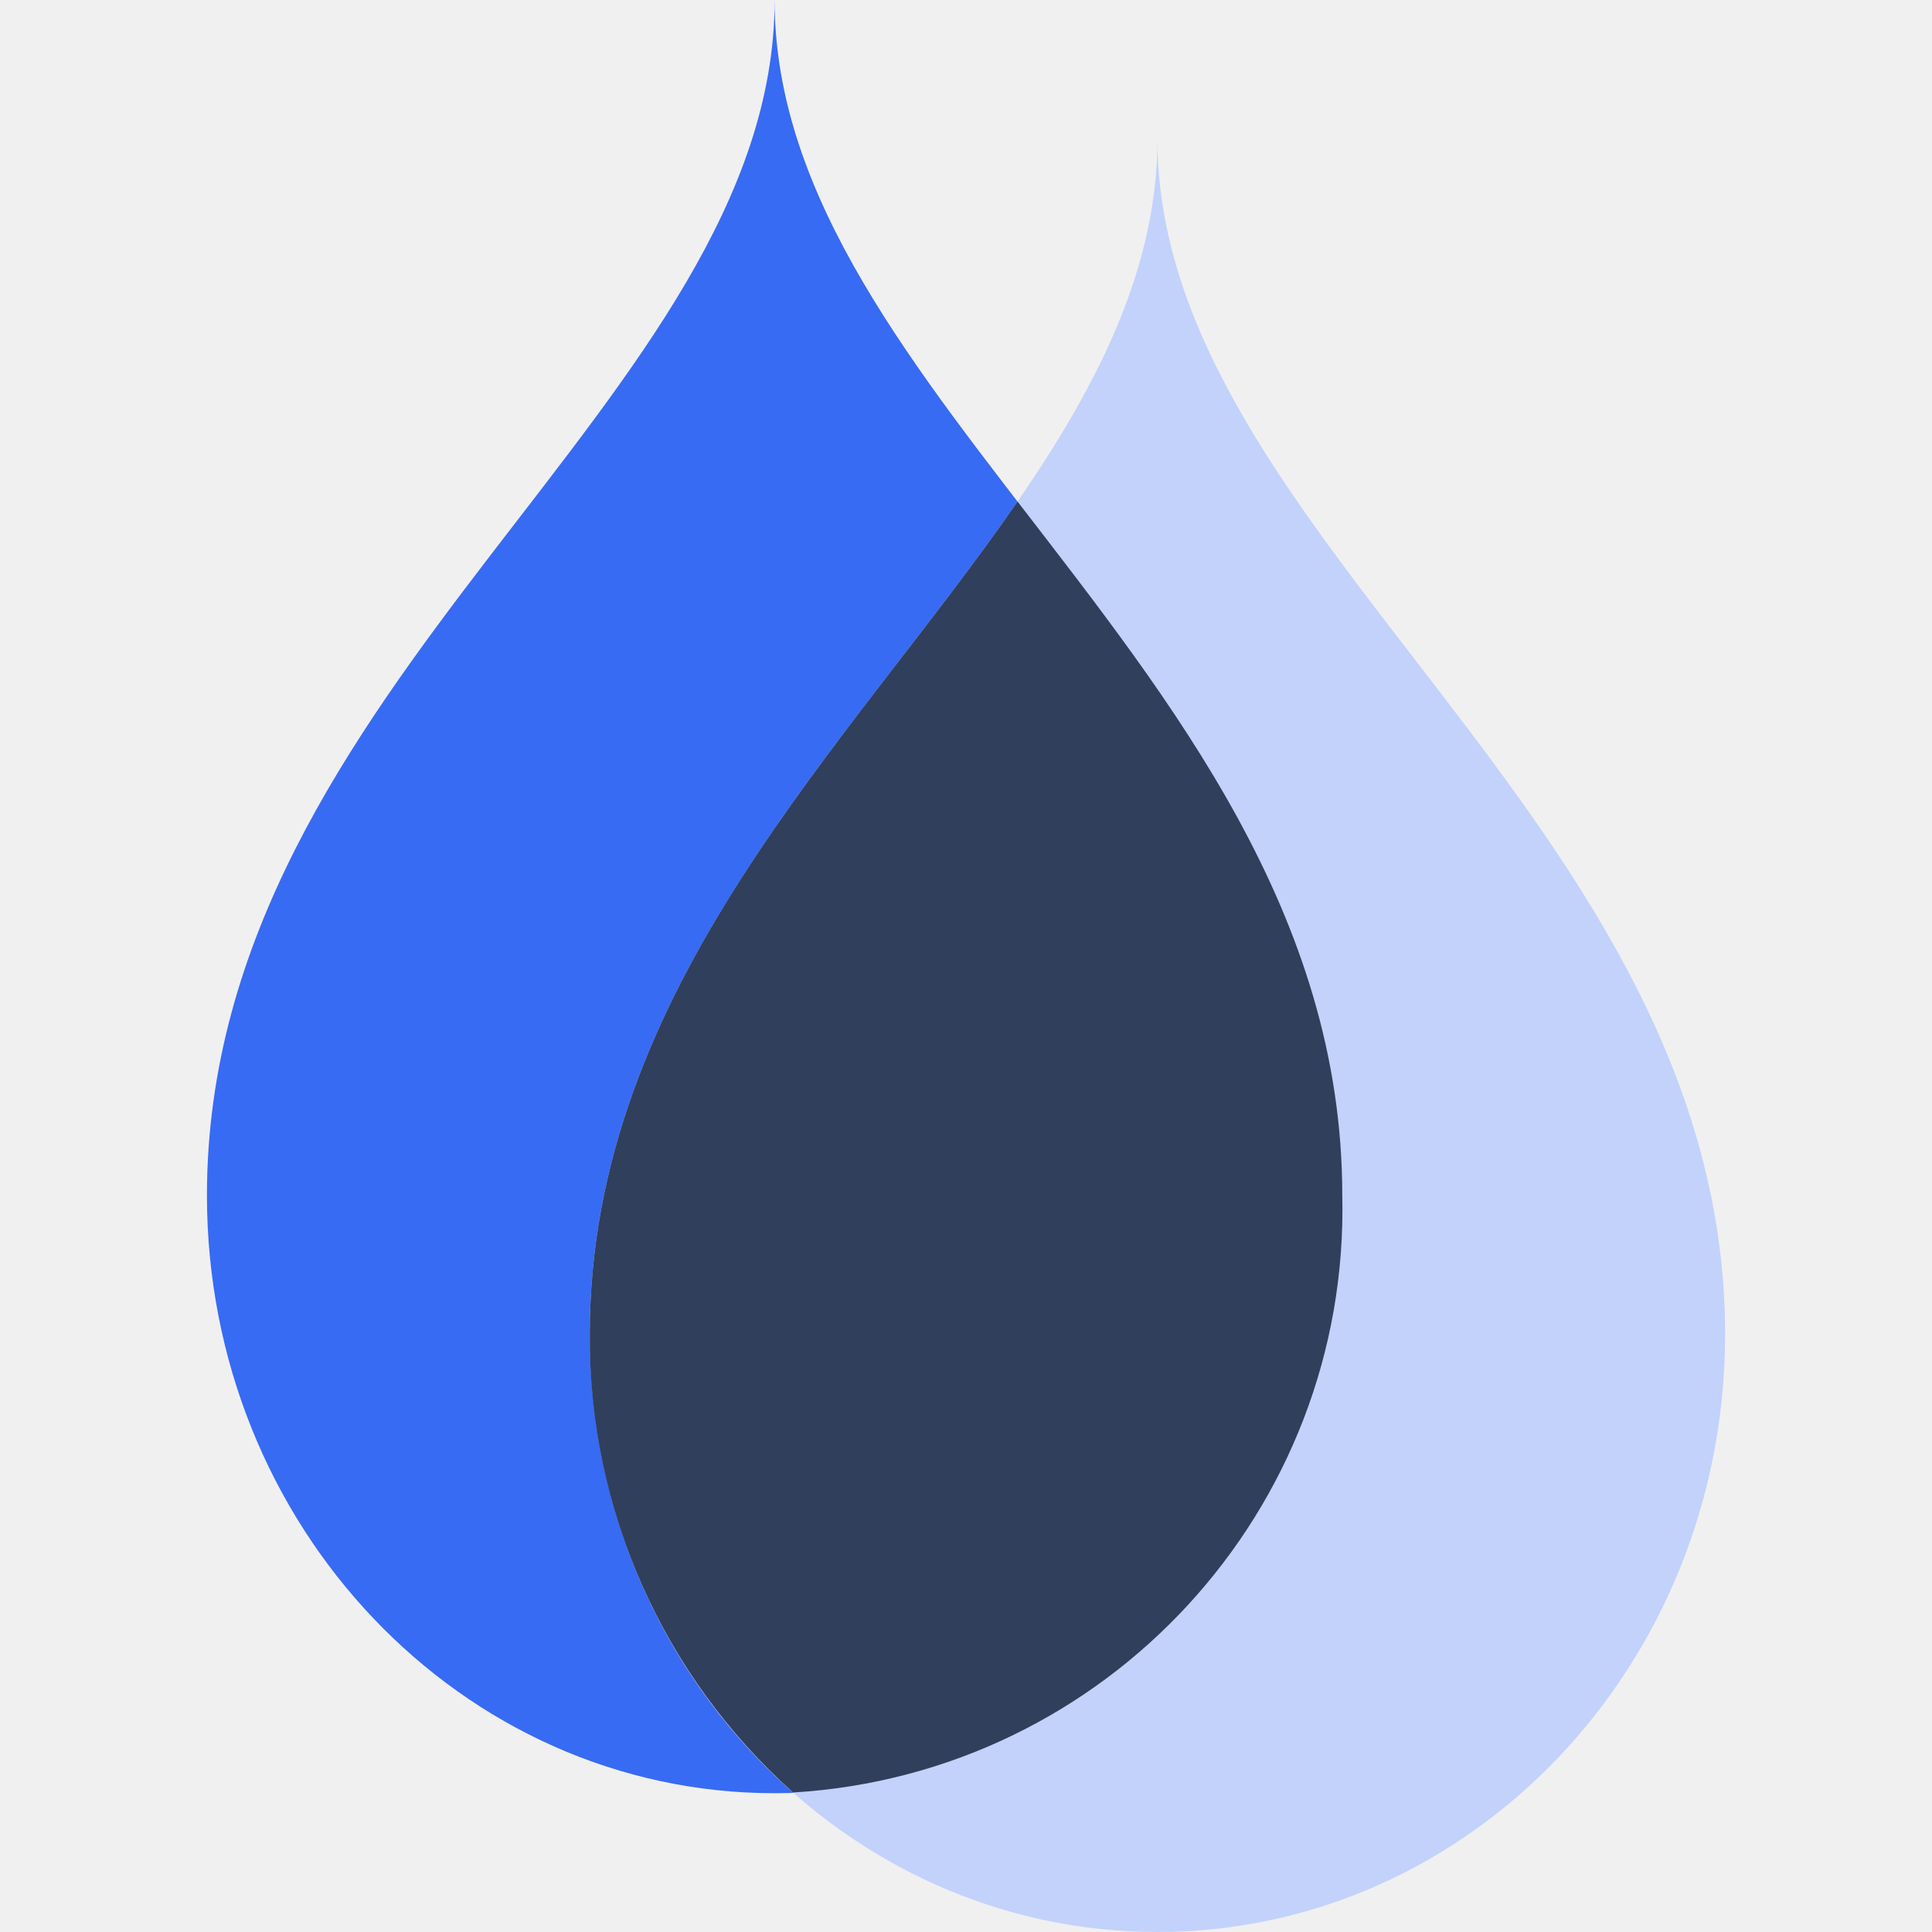
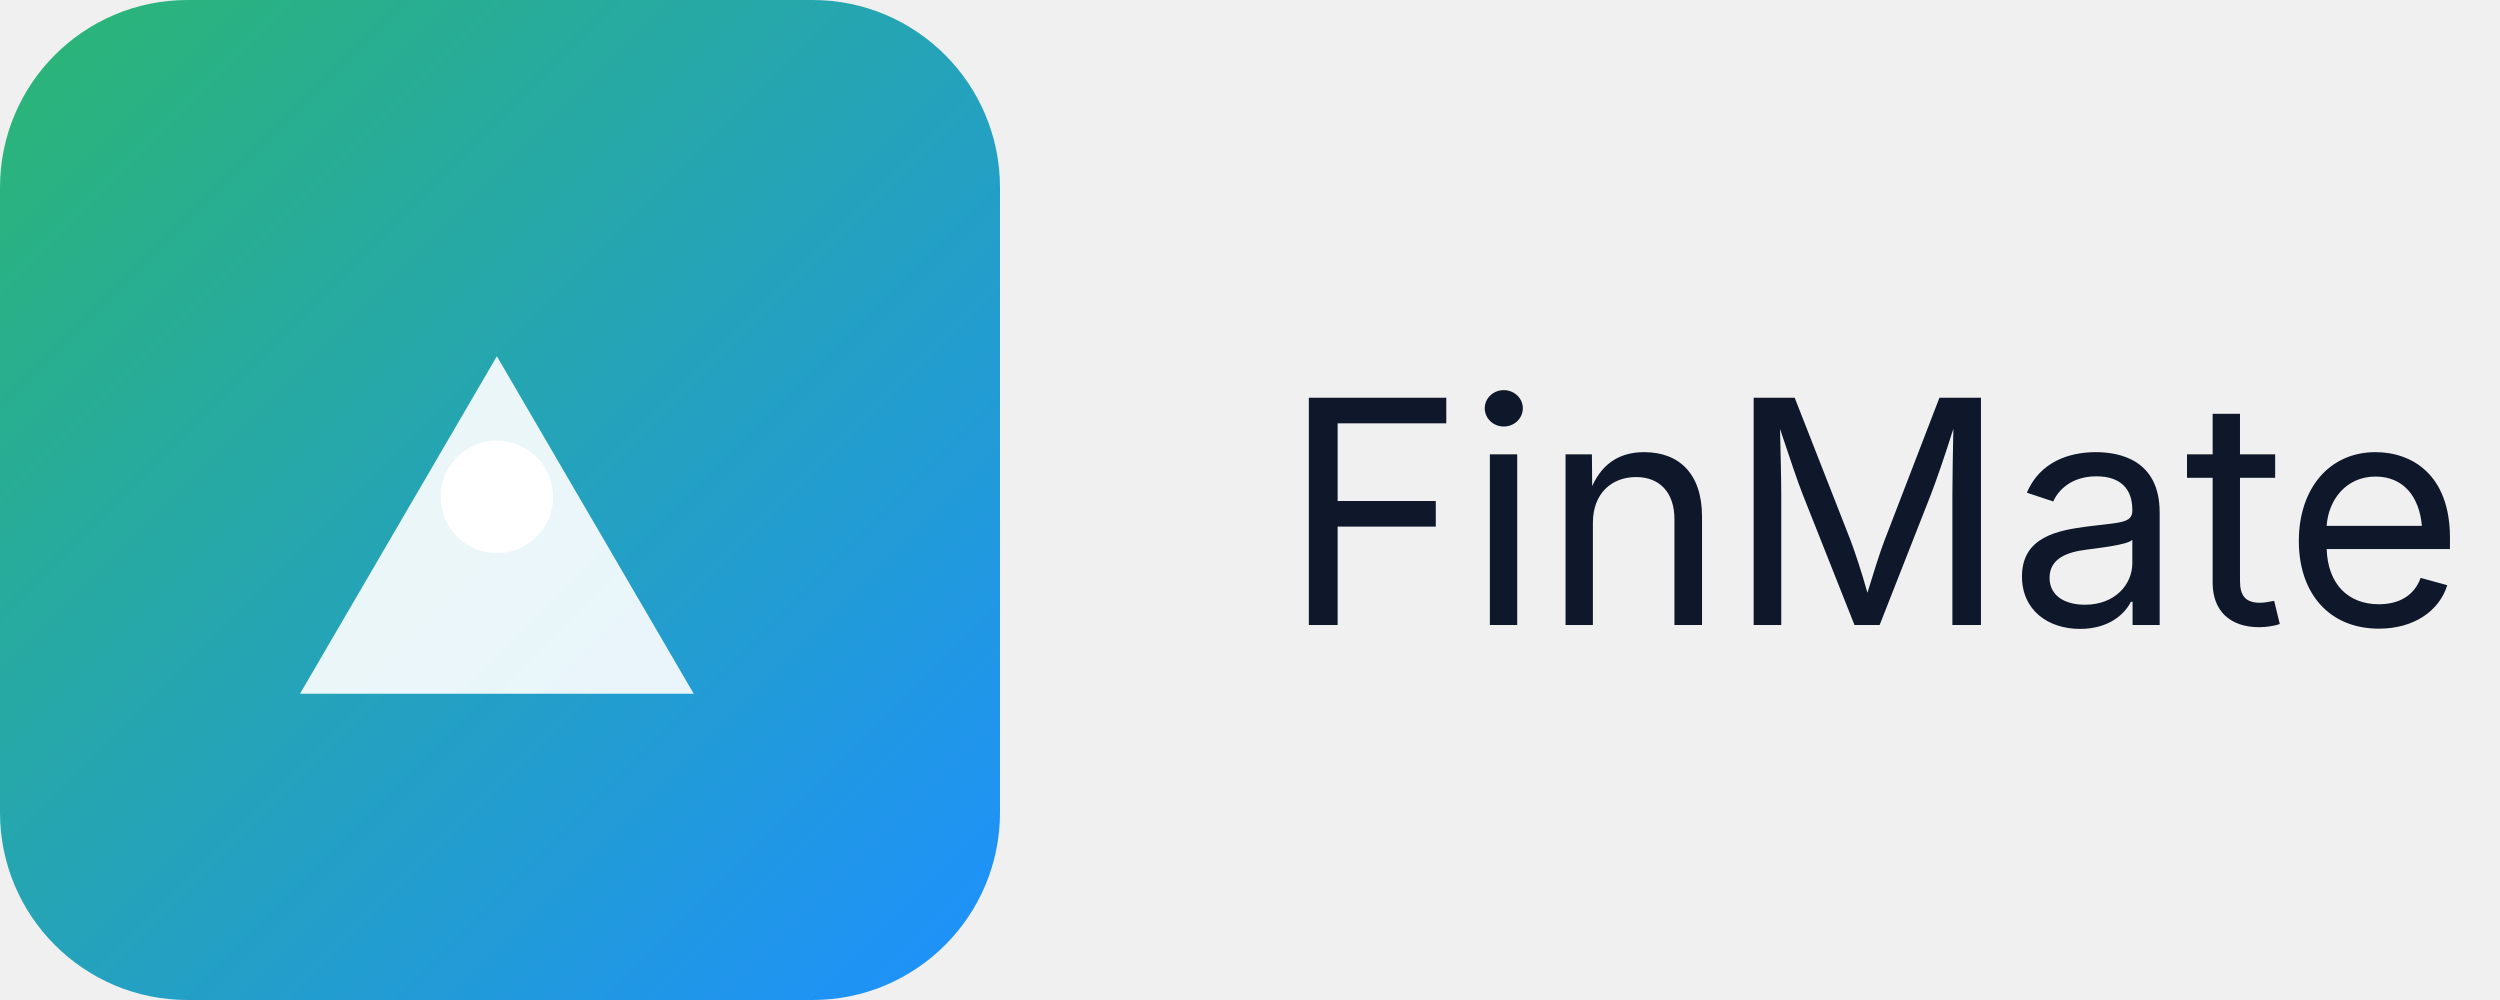
- <svg xmlns="http://www.w3.org/2000/svg" width="32" height="32" class="icon" viewBox="0 0 1024 1024">
-   <path fill="#386BF3" d="M410.558.109c0 210.974-300.876 361.752-300.876 633.548 0 174.943 134.704 316.787 300.876 316.787s300.877-141.817 300.877-316.787C711.408 361.752 410.558 210.974 410.558.109" />
-   <path fill="#C3D2FB" d="M613.469 73.665c0 211.055-300.877 361.914-300.877 633.547C312.592 882.156 447.296 1024 613.47 1024s300.876-141.817 300.876-316.788C914.29 435.58 613.469 284.72 613.469 73.665" />
-   <path fill="#303F5B" d="M312.592 707.212c0-183.713 137.636-312.171 226.723-441.39 81.702 106.112 172.12 218.74 172.12 367.726A309.755 309.755 0 0 1 420.36 950.064a323.1 323.1 0 0 1-107.769-242.852z" />
+ <svg xmlns="http://www.w3.org/2000/svg" width="160" height="64" viewBox="0 0 160 64">
+   <defs>
+     <linearGradient id="g" x1="0" x2="1" y1="0" y2="1">
+       <stop offset="0%" stop-color="#2BB673" />
+       <stop offset="100%" stop-color="#1E90FF" />
+     </linearGradient>
+   </defs>
+   <rect width="64" height="64" rx="12" fill="url(#g)" />
+   <g transform="translate(12,12) scale(0.9)" fill="#fff">
+     <path d="M8 36 L22 12 L36 36 Z" fill-opacity="0.9" />
+     <circle cx="22" cy="22" r="4" fill="#fff" />
+   </g>
+   <text x="82" y="40" font-family="Inter, Arial, Helvetica, sans-serif" font-size="20" fill="#0F172A">FinMate</text>
</svg>
